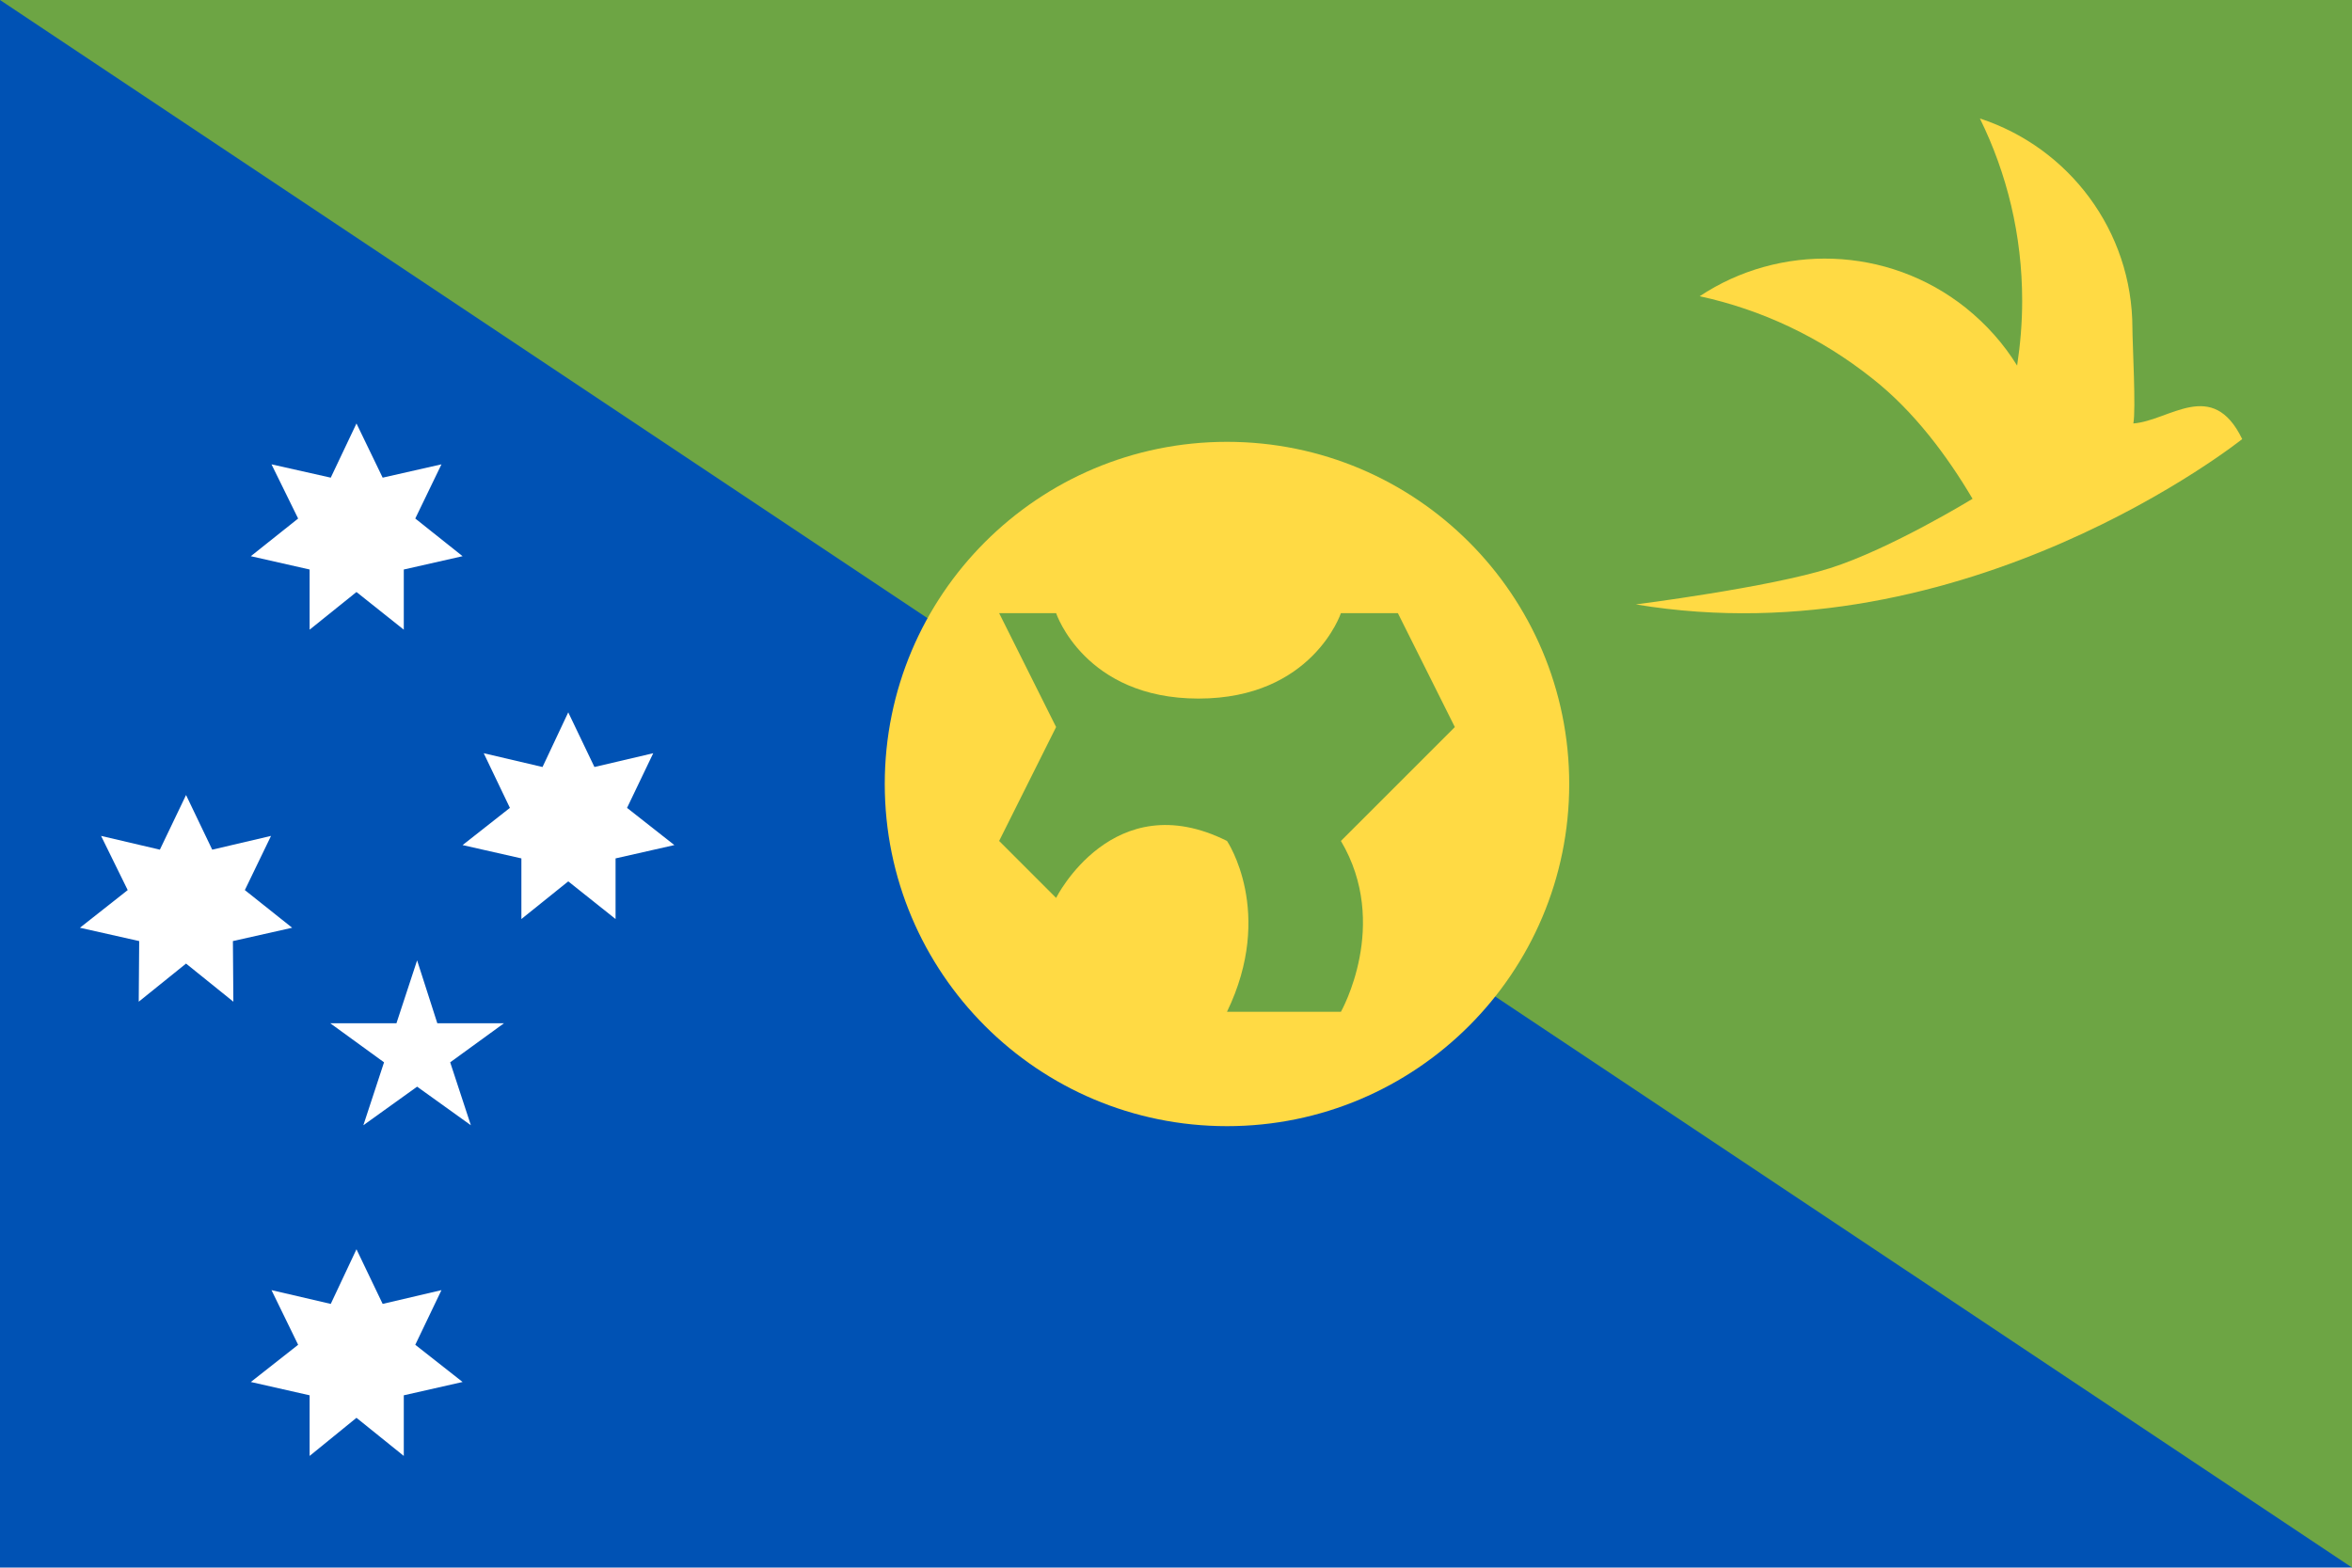
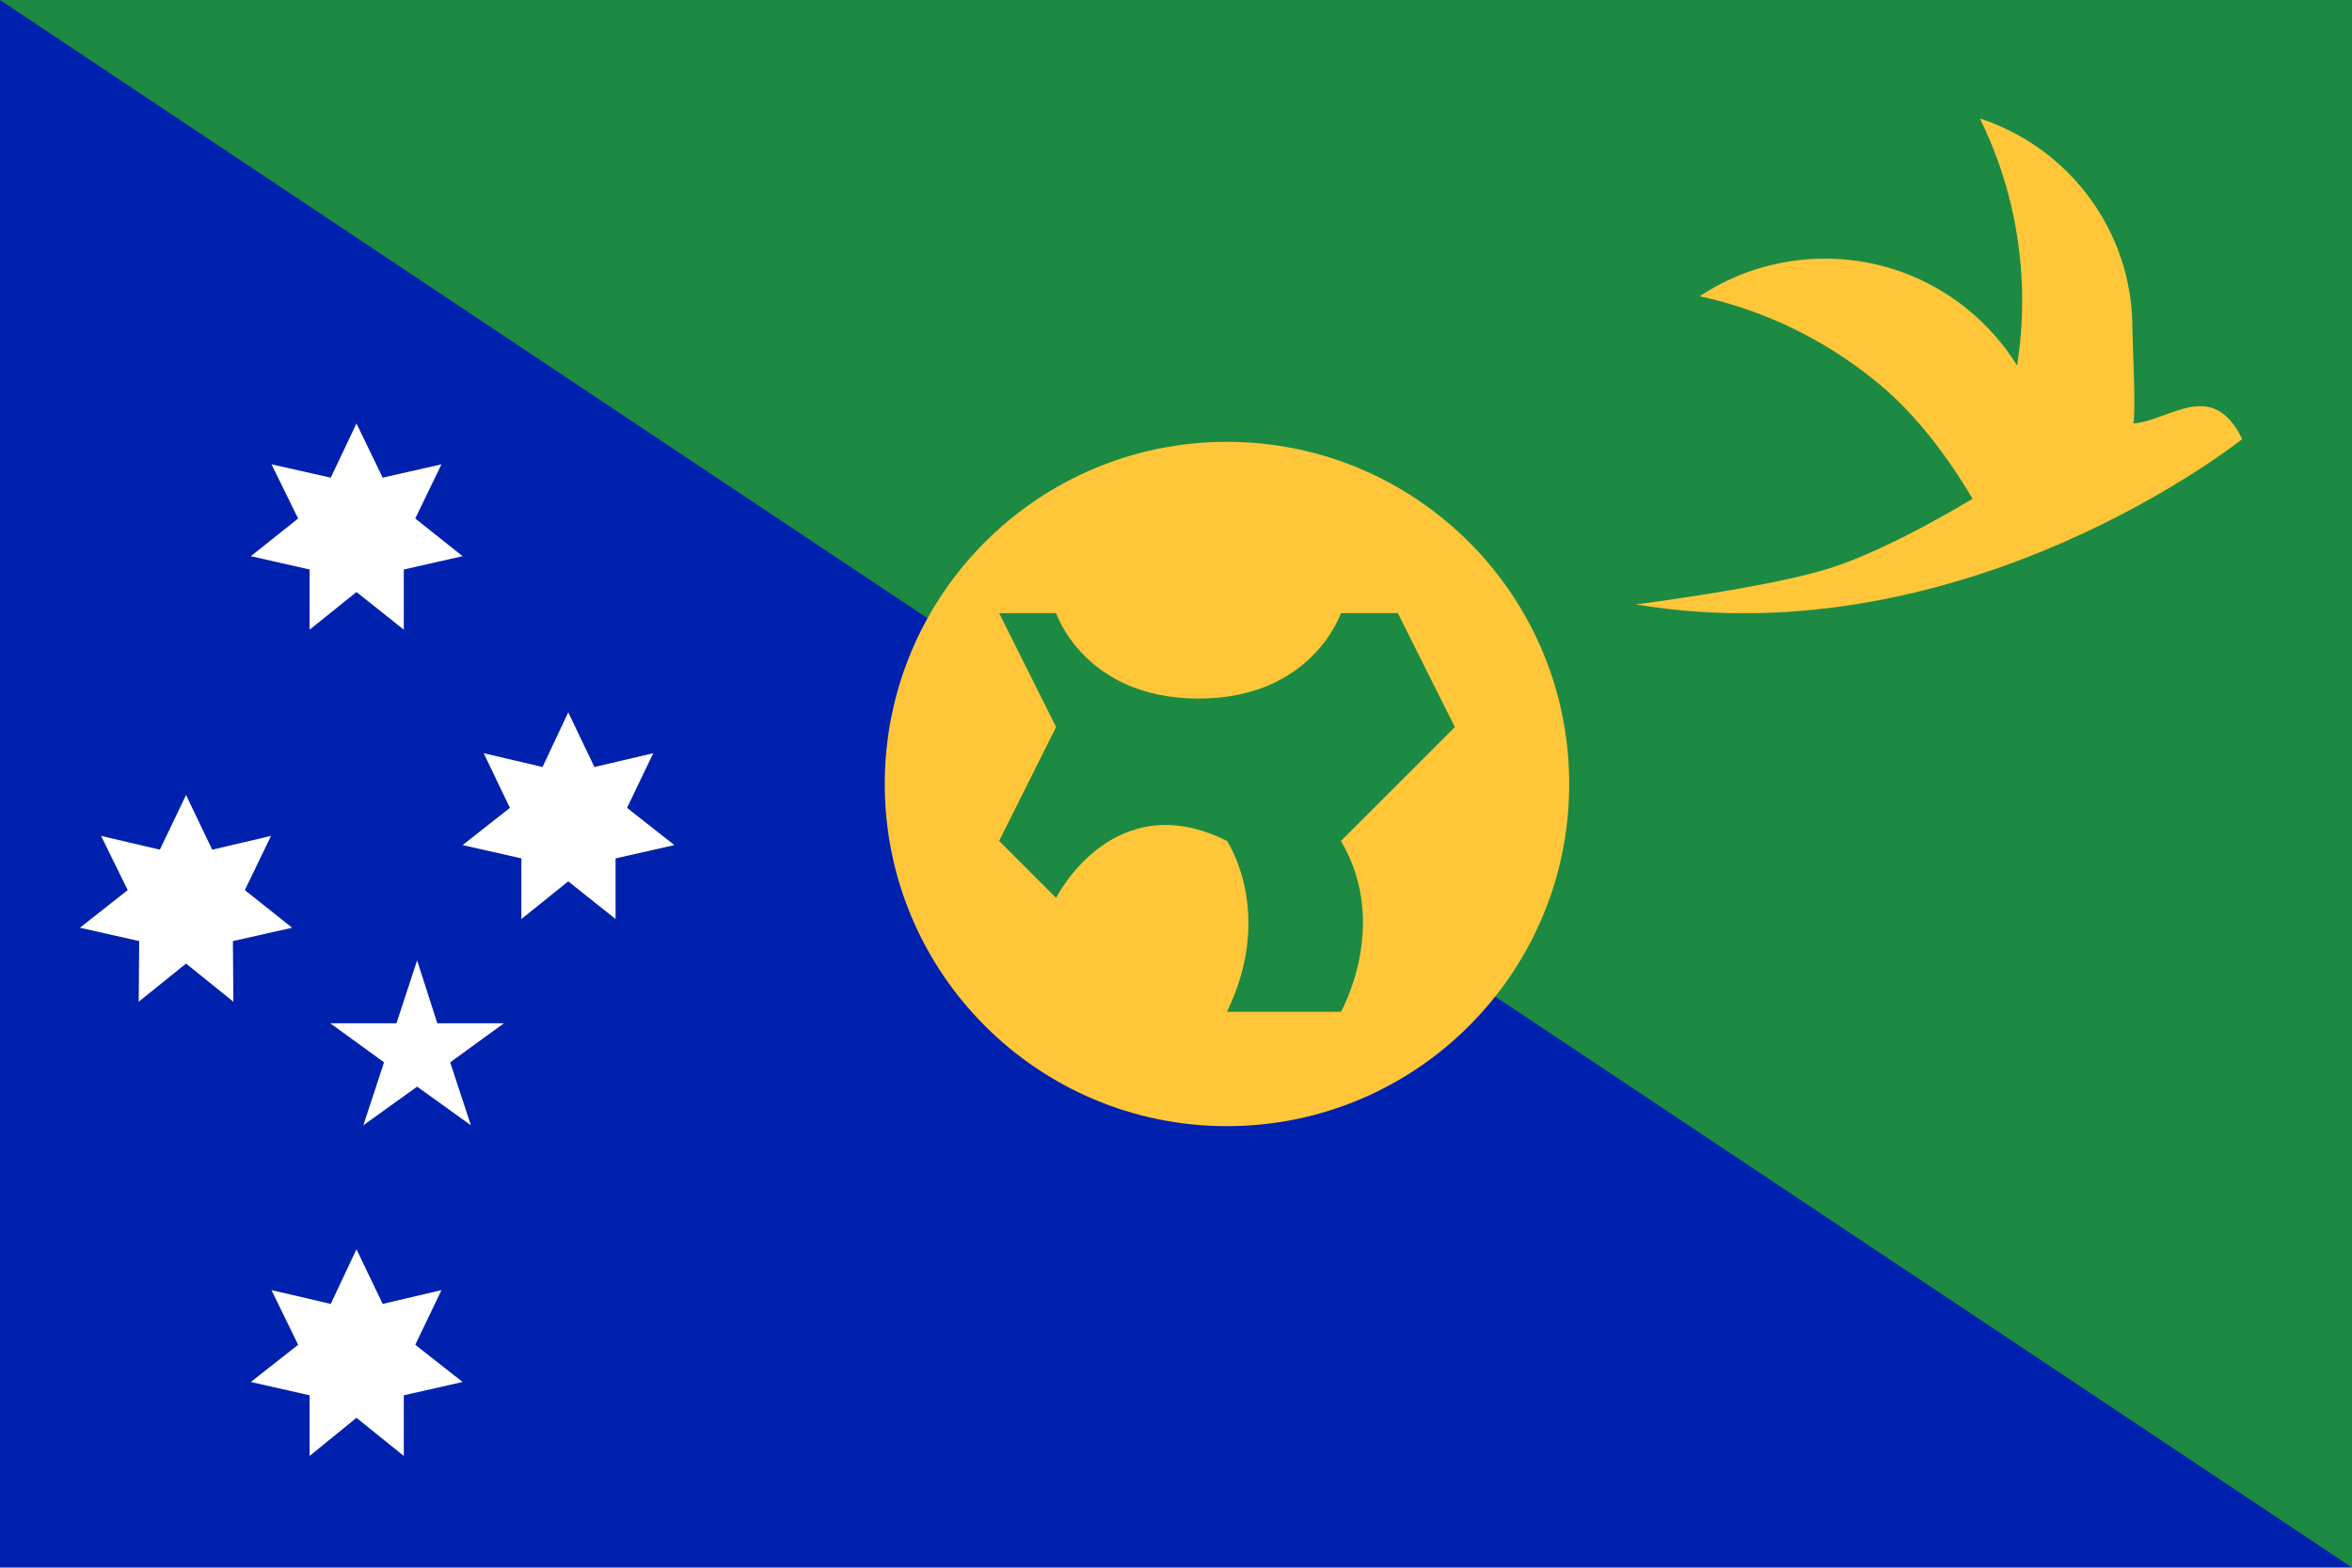
<svg xmlns="http://www.w3.org/2000/svg" viewBox="0 0 512 341.3">
-   <path fill="#0052B4" d="M0 0h512v341.3H0z" />
-   <path fill="#6DA544" d="M0 0h512v341.3" />
+   <path fill="#0021ad" d="M0 0h512v341.3H0z" />
+   <path fill="#1c8a42" d="M0 0h512v341.3" />
  <g fill="#FFF">
    <path d="m77.6 272 5.7 11.9 12.8-3-5.7 11.9 10.3 8.1-12.8 2.9V317l-10.3-8.3-10.2 8.3v-13.2l-12.8-2.9 10.3-8.1-5.8-11.9 12.9 3zM40.5 173.1l5.7 11.9 12.8-3-5.7 11.8 10.3 8.2-12.9 2.9.1 13.2-10.3-8.3-10.3 8.3.1-13.2-12.9-2.9 10.4-8.2L22 182l12.8 3zM77.6 92.2l5.7 11.8 12.8-2.9-5.7 11.8 10.3 8.2-12.8 2.9v13.1l-10.3-8.2-10.2 8.2V124l-12.8-2.9 10.3-8.2-5.8-11.8L72 104zM123.7 155.1l5.7 11.9 12.8-3-5.7 11.9 10.3 8.1-12.8 2.9v13.2l-10.3-8.2-10.2 8.2v-13.2l-12.8-2.9 10.3-8.1-5.7-11.9 12.8 3zM90.8 209.1l4.4 13.7h14.5L98 231.3l4.5 13.7-11.7-8.4-11.7 8.4 4.5-13.7-11.7-8.5h14.4z" />
  </g>
-   <circle fill="#FFDA44" cx="267.1" cy="170.7" r="74.5" />
-   <path fill="#6DA544" d="M267.1 220.3h24.8s10.8-19 0-37.2l24.8-24.8-12.4-24.8h-12.4s-6.2 18.6-31 18.6-31-18.6-31-18.6h-12.4l12.4 24.8-12.4 24.8 12.4 12.4s12.4-24.8 37.2-12.4c0 0 10.5 15.5 0 37.2z" />
-   <path fill="#FFDA44" d="M464.4 92.2c.6-2.9-.2-17.6-.2-20.7 0-21.3-13.9-39.4-33.2-45.7 5.9 12 9.2 25.4 9.2 39.7 0 4.8-.4 9.5-1.1 14.1-2.9-4.7-6.6-8.9-11.2-12.6-17.1-13.6-40.6-14-57.9-2.5 13.4 2.9 26.3 8.9 37.7 18 9 7.1 16.2 16.8 21.7 26.1 0 0-17.8 10.9-31 15.1s-42.3 7.9-42.3 7.9c72 12 132-36 132-36-6.5-13.4-15.8-4-23.7-3.4z" />
+   <circle fill="#ffc639" cx="267.1" cy="170.7" r="74.5" />
+   <path fill="#1c8a42" d="M267.1 220.3h24.8s10.8-19 0-37.2l24.8-24.8-12.4-24.8h-12.4s-6.2 18.6-31 18.6-31-18.6-31-18.6h-12.4l12.4 24.8-12.4 24.8 12.4 12.4s12.4-24.8 37.2-12.4c0 0 10.5 15.5 0 37.2z" />
+   <path fill="#ffc639" d="M464.4 92.2c.6-2.9-.2-17.6-.2-20.7 0-21.3-13.9-39.4-33.2-45.7 5.9 12 9.2 25.4 9.2 39.7 0 4.8-.4 9.5-1.1 14.1-2.9-4.7-6.6-8.9-11.2-12.6-17.1-13.6-40.6-14-57.9-2.5 13.4 2.9 26.3 8.9 37.7 18 9 7.1 16.2 16.8 21.7 26.1 0 0-17.8 10.9-31 15.1s-42.3 7.9-42.3 7.9c72 12 132-36 132-36-6.5-13.4-15.8-4-23.7-3.4z" />
</svg>
